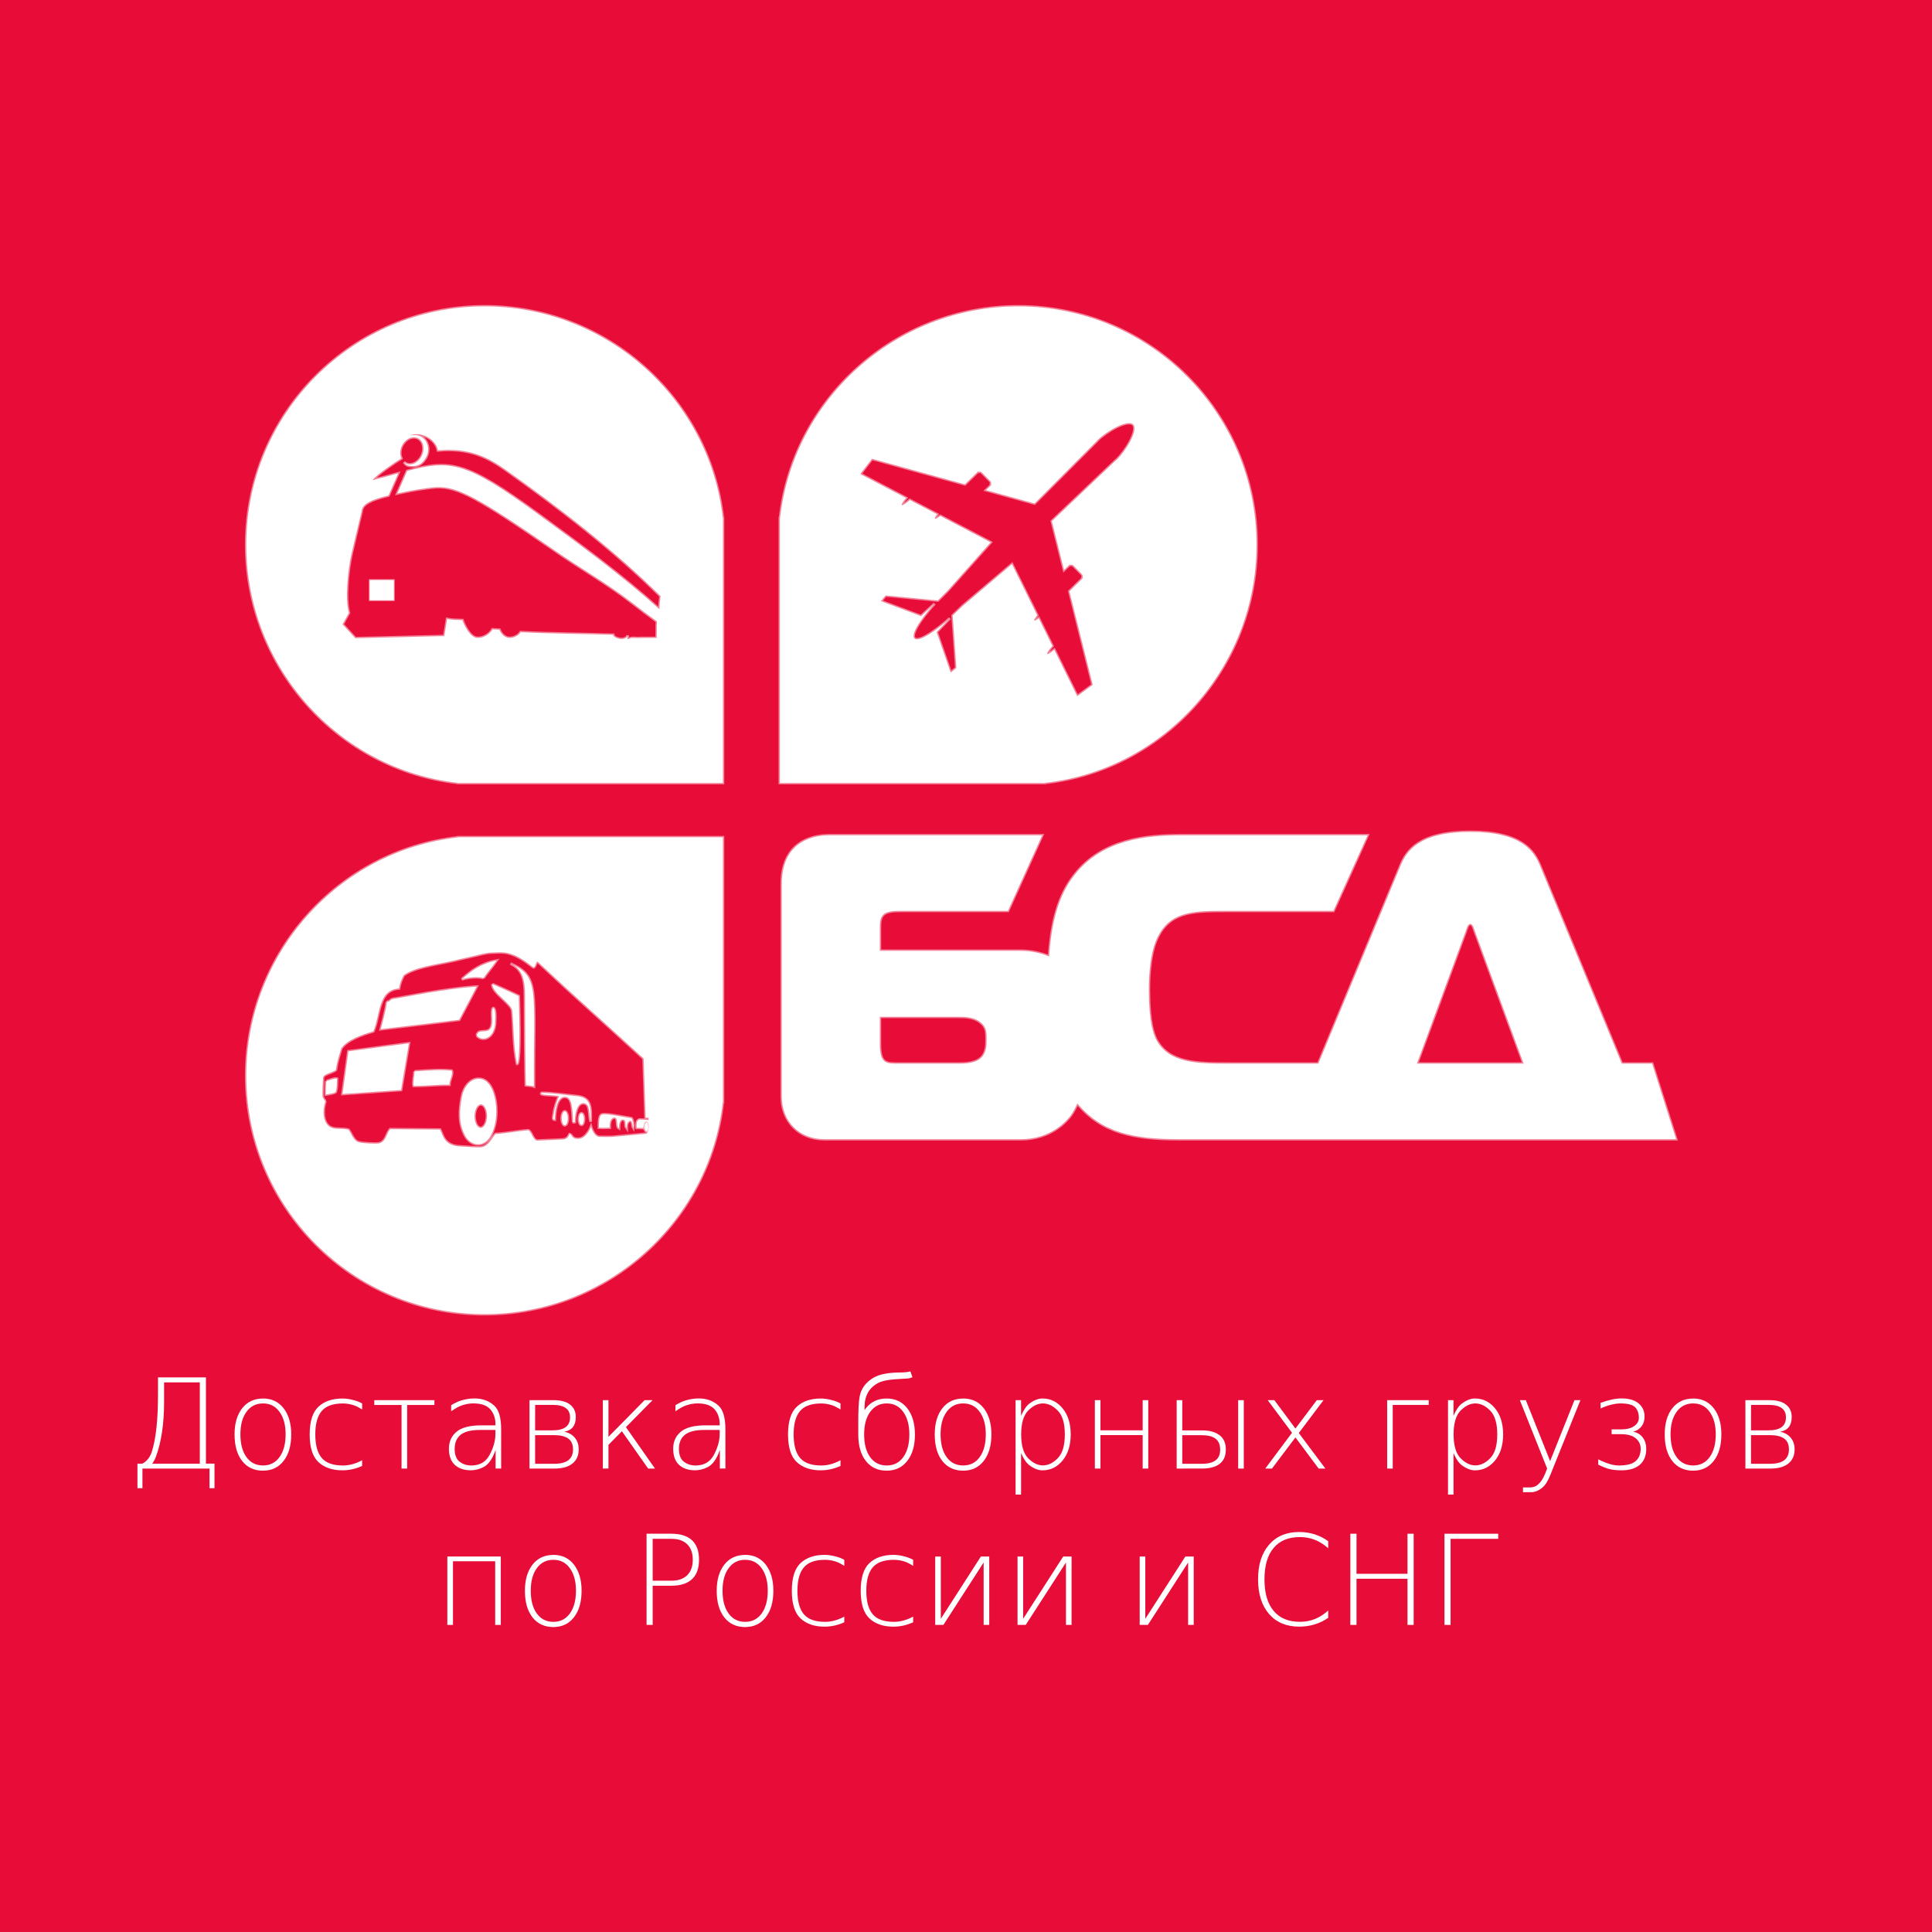
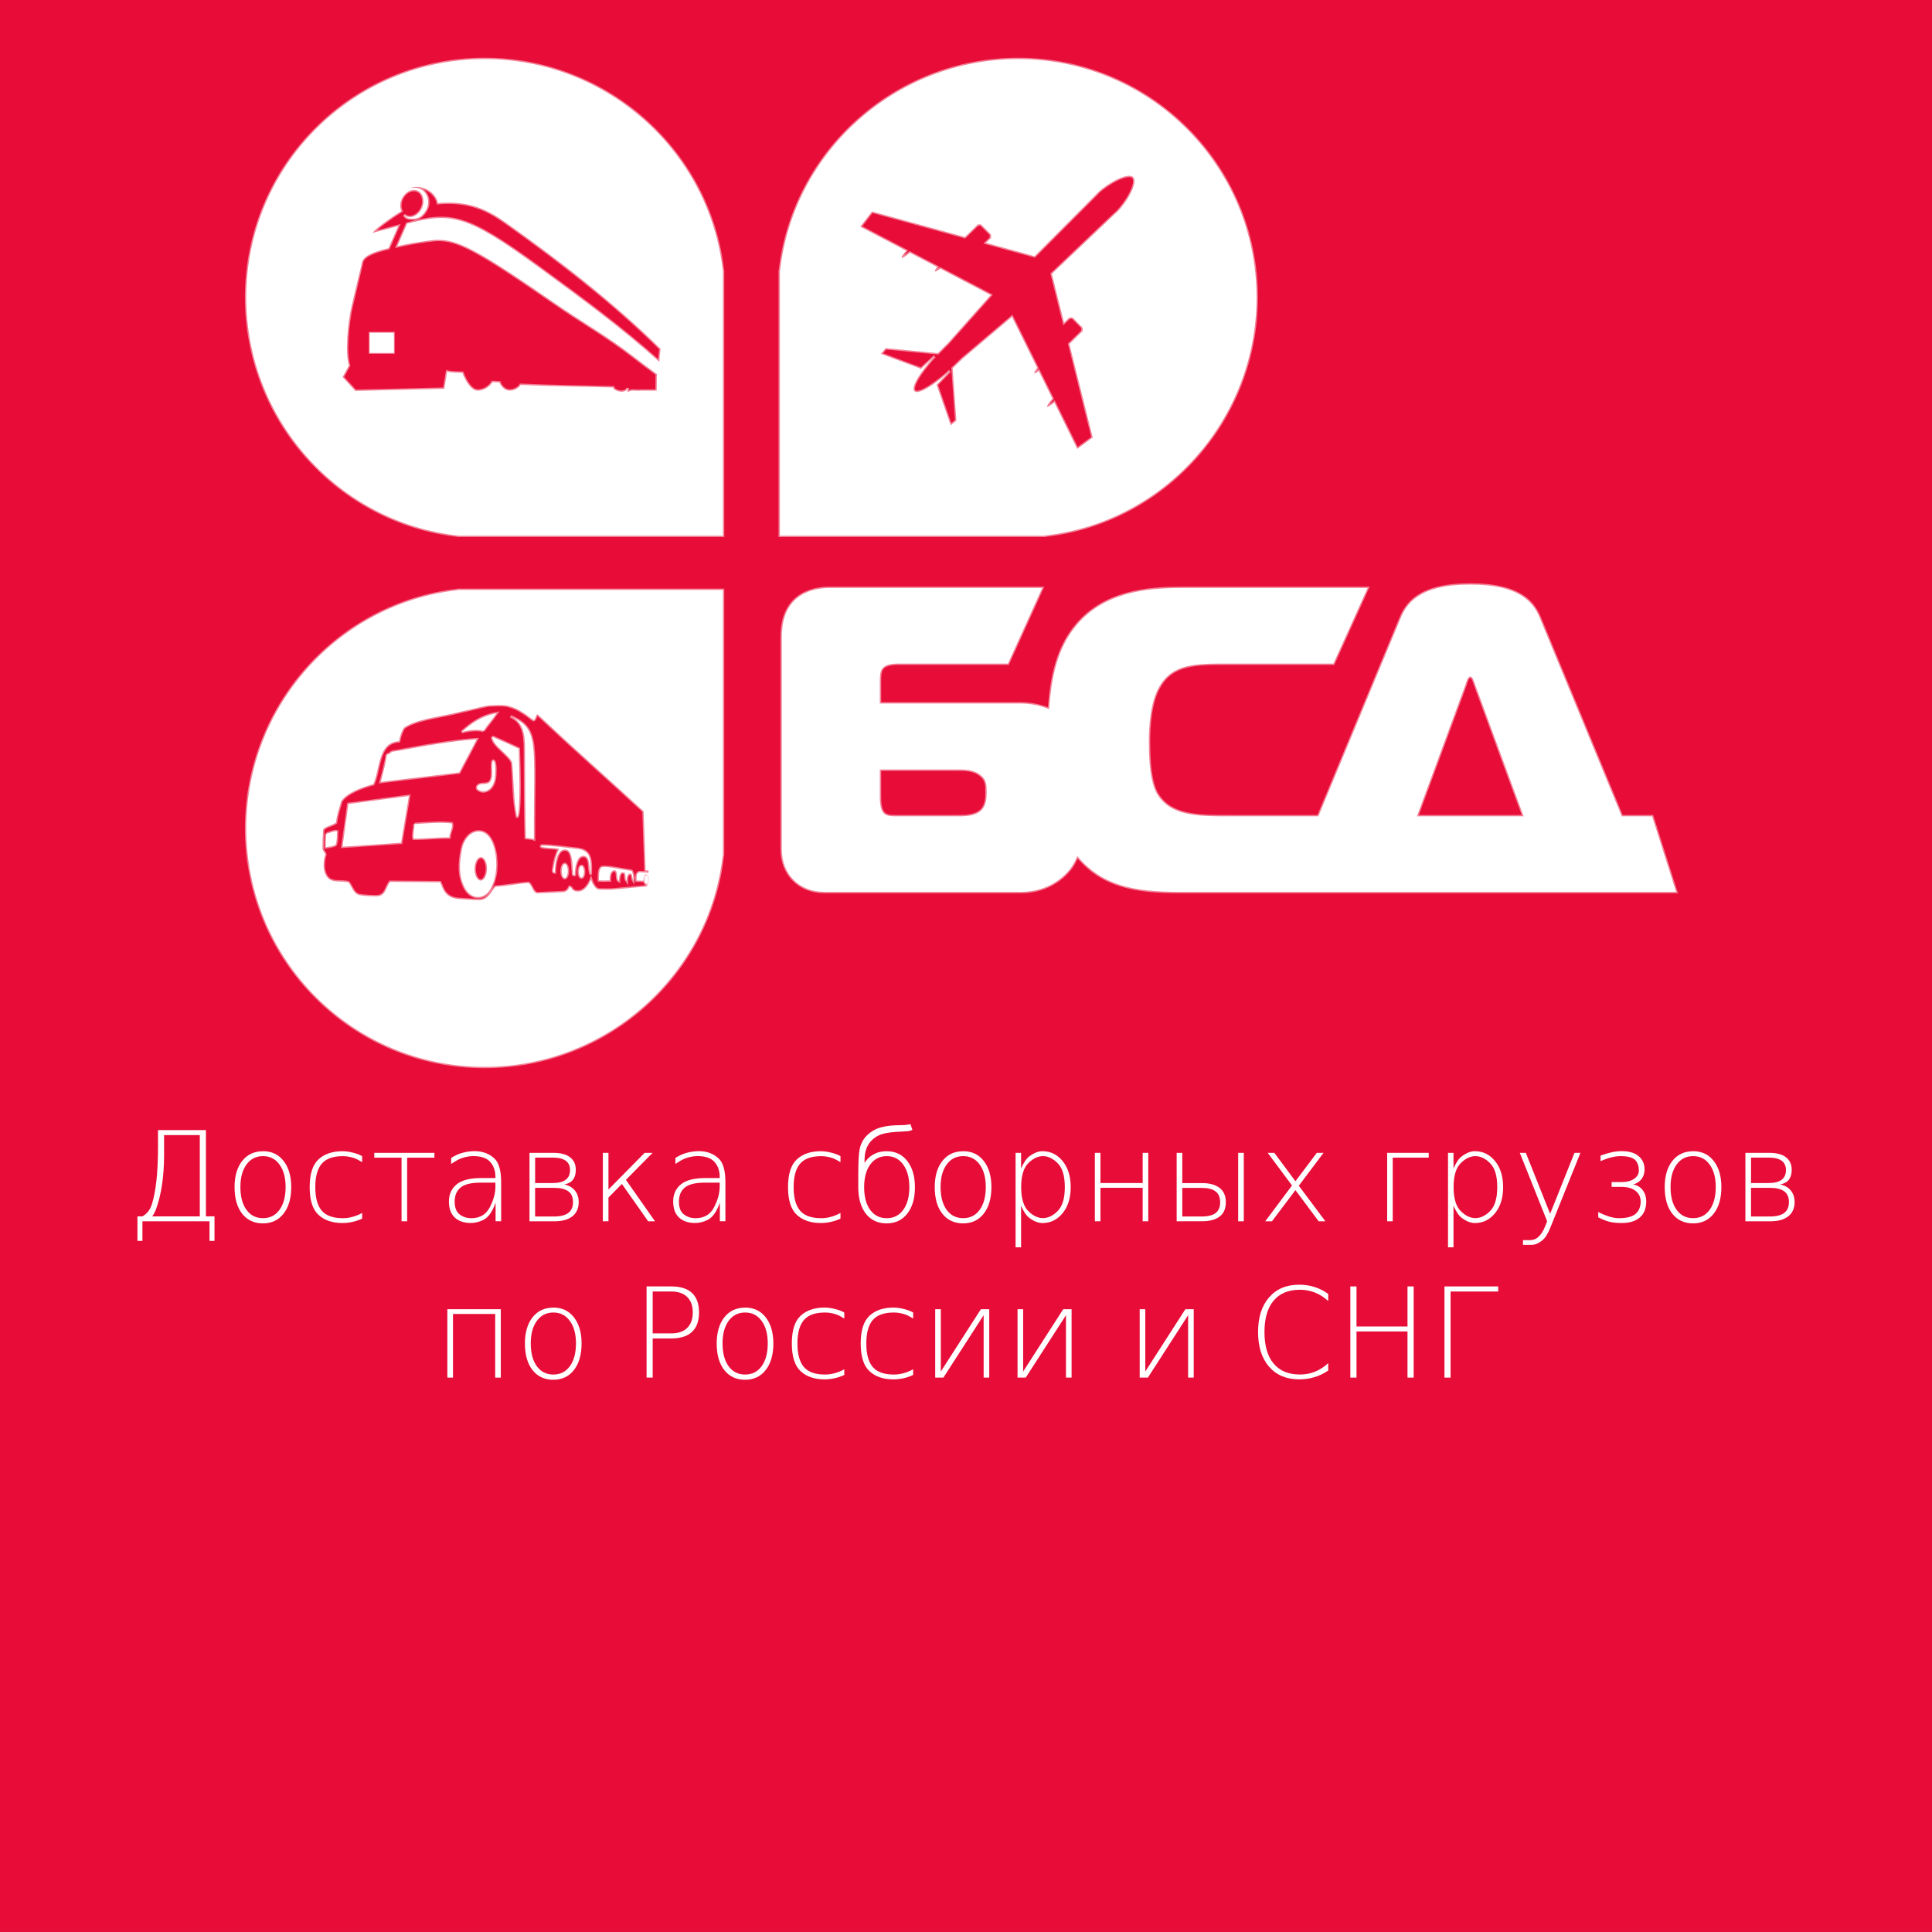
<svg xmlns="http://www.w3.org/2000/svg" width="250" height="250" viewBox="0 0 66.146 66.146" version="1.1" id="svg1599">
  <defs id="defs1593" />
  <g id="layer1" transform="translate(59.27207,-73.62329)">
    <rect style="opacity:1;fill:#e80d38;fill-opacity:1;stroke:none;stroke-width:1.586;stroke-miterlimit:4;stroke-dasharray:none;stroke-dashoffset:0;stroke-opacity:1" id="rect958" width="66.146" height="66.146" x="-59.272" y="73.623" />
-     <g id="g956" transform="translate(4.705614,-10.44249)" style="fill:#ffffff">
+     <g id="g956" transform="translate(4.705614,-18.90916)" style="fill:#ffffff">
      <g style="fill:#ffffff" transform="matrix(1.091602,0,0,1.091602,7.059774,-10.22558)" id="g886">
        <g id="g138" transform="matrix(0.6193344,0,0,-0.6193344,-20.63644,119.7391)" style="fill:#ffffff;stroke:#ffffff;stroke-width:0.138;stroke-miterlimit:4;stroke-dasharray:none;stroke-opacity:0.482">
          <path d="m 0,0 2.463,6.682 c 0.043,0.132 0.107,0.395 0.24,0.395 0.131,0 0.195,-0.263 0.242,-0.395 L 5.406,0 Z M -22.076,0.286 C -22.383,0 -22.932,0 -23.217,0 h -2.926 c -0.703,0 -1.056,-0.066 -1.056,1.011 v 1.362 h 3.982 c 0.285,0 0.768,0 1.098,-0.265 0.33,-0.24 0.33,-0.524 0.33,-0.877 0,-0.264 0,-0.683 -0.287,-0.945 M 11.912,0 H 10.375 L 6.242,10 C 5.934,10.77 5.295,11.737 2.703,11.737 0.109,11.737 -0.529,10.77 -0.838,10 L -4.99,0 h -0.209 -1.309 -2.959 c -1.648,0 -3.072,0 -3.734,1.21 -0.129,0.265 -0.375,0.833 -0.375,2.548 0,0.747 0.066,2 0.508,2.771 0.677,1.23 1.89,1.208 3.517,1.208 h 5.322 l 1.731,3.826 h -9.451 c -1.737,0 -3.977,-0.199 -5.383,-2.003 -0.834,-1.049 -1.174,-2.416 -1.291,-4.133 -0.414,0.171 -0.904,0.287 -1.473,0.287 h -7.103 v 1.1 c 0,0.573 0.025,0.923 0.947,0.923 h 5.541 l 1.734,3.826 h -10.791 c -0.55,0 -2.394,-0.133 -2.394,-2.463 V -1.67 c 0,-1.254 0.877,-2.155 2.152,-2.155 h 9.957 c 1.518,0 2.309,0.924 2.508,1.186 0.145,0.189 0.248,0.406 0.35,0.625 1.242,-1.486 2.832,-1.811 5.181,-1.811 h 5.506 1.309 18.326 z" style="fill:#ffffff;fill-opacity:1;fill-rule:nonzero;stroke:#ffffff;stroke-width:0.138;stroke-miterlimit:4;stroke-dasharray:none;stroke-opacity:0.482" id="path140" />
        </g>
        <g id="g142" transform="matrix(0.6193344,0,0,-0.6193344,-30.045,100.7913)" style="fill:#ffffff;stroke:#ffffff;stroke-width:0.138;stroke-miterlimit:4;stroke-dasharray:none;stroke-opacity:0.482">
          <path d="m 0,0 c -0.031,-0.032 -0.068,-0.059 -0.102,-0.089 l -3.193,-3.035 0.617,-2.471 0.291,0.282 0.028,-0.026 c 0.048,0.02 0.111,0.014 0.16,-0.035 l 0.428,-0.437 c 0.044,-0.048 0.048,-0.111 0.027,-0.161 l 0.027,-0.027 -0.689,-0.676 1.181,-4.735 -0.785,-0.575 -1.162,2.353 c -0.187,-0.156 -0.33,-0.244 -0.361,-0.214 -0.03,0.033 0.082,0.196 0.265,0.404 l -0.691,1.401 C -4.078,-8.13 -4.16,-8.173 -4.184,-8.15 c -0.025,0.024 0.036,0.126 0.147,0.264 l -1.279,2.587 -2.491,-2.113 -0.511,-0.49 0.187,-2.651 -0.287,-0.236 -0.715,2.053 0.672,0.698 -0.023,-0.018 c -0.272,-0.267 -1.506,-1.277 -1.772,-1.004 -0.265,0.272 0.752,1.494 1.027,1.762 l -0.691,-0.634 -2.035,0.761 0.242,0.287 2.643,-0.253 0.509,0.51 2.166,2.432 -2.55,1.339 c -0.145,-0.108 -0.25,-0.166 -0.272,-0.14 -0.019,0.021 0.022,0.106 0.112,0.221 l -1.383,0.725 c -0.211,-0.181 -0.377,-0.29 -0.41,-0.255 -0.03,0.03 0.062,0.171 0.222,0.355 l -2.322,1.217 0.594,0.771 4.703,-1.293 0.674,0.656 0.029,-0.025 c 0.049,0.023 0.111,0.016 0.156,-0.033 l 0.432,-0.437 c 0.045,-0.051 0.049,-0.112 0.027,-0.162 l 0.026,-0.03 -0.272,-0.264 2.457,-0.676 3.108,3.12 c 0,0 0.003,0.002 0.005,0.002 0.028,0.033 0.055,0.066 0.09,0.099 0.475,0.463 1.526,1.054 1.793,0.78 C 1.092,1.501 0.479,0.465 0,0 m -5,7.755 c -6.211,0 -11.393,-4.693 -12.061,-10.729 h -0.007 v -13.407 h 13.41 v 0.006 C 2.377,-15.709 7.07,-10.527 7.07,-4.313 7.07,2.353 1.668,7.755 -5,7.755" style="fill:#ffffff;fill-opacity:1;fill-rule:nonzero;stroke:#ffffff;stroke-width:0.138;stroke-miterlimit:4;stroke-dasharray:none;stroke-opacity:0.482" id="path144" />
        </g>
        <g id="g146" transform="matrix(0.6193344,0,0,-0.6193344,-50.12741,117.3237)" style="fill:#ffffff;stroke:#ffffff;stroke-width:0.138;stroke-miterlimit:4;stroke-dasharray:none;stroke-opacity:0.482">
          <path d="m 0,0 c 0,0 -0.771,-0.027 -2.535,-0.322 l -1.61,-0.289 c 0,0 -0.158,0.006 -0.25,-0.112 -0.044,-0.056 -0.144,0.008 -0.162,-0.143 -0.027,-0.292 -0.297,-1.288 -0.297,-1.288 l 3.969,0.477 0.668,1.26 z" style="fill:#ffffff;fill-opacity:1;fill-rule:nonzero;stroke:#ffffff;stroke-width:0.138;stroke-miterlimit:4;stroke-dasharray:none;stroke-opacity:0.482" id="path148" />
        </g>
        <g id="g150" transform="matrix(0.6193344,0,0,-0.6193344,-52.07732,119.9819)" style="fill:#ffffff;stroke:#ffffff;stroke-width:0.138;stroke-miterlimit:4;stroke-dasharray:none;stroke-opacity:0.482">
          <path d="M 0,0 C 0.01,-0.211 -0.092,-0.565 -0.037,-0.734 0.6,-0.74 1.131,-0.665 1.766,-0.673 1.768,-0.438 1.973,-0.134 1.881,0.037 1.27,0.101 0.582,0.035 0,0" style="fill:#ffffff;fill-opacity:1;fill-rule:nonzero;stroke:#ffffff;stroke-width:0.138;stroke-miterlimit:4;stroke-dasharray:none;stroke-opacity:0.482" id="path152" />
        </g>
        <g id="g154" transform="matrix(0.6193344,0,0,-0.6193344,-49.63628,117.2436)" style="fill:#ffffff;stroke:#ffffff;stroke-width:0.138;stroke-miterlimit:4;stroke-dasharray:none;stroke-opacity:0.482">
          <path d="M 0,0 C -0.012,-0.443 0.984,-0.988 1.014,-1.357 1.098,-2.353 1.068,-3.136 1.252,-4.043 1.316,-4.077 1.438,-3.598 1.338,-0.607 1.162,-0.516 0.193,-0.079 0,0" style="fill:#ffffff;fill-opacity:1;fill-rule:nonzero;stroke:#ffffff;stroke-width:0.138;stroke-miterlimit:4;stroke-dasharray:none;stroke-opacity:0.482" id="path156" />
        </g>
        <g id="g158" transform="matrix(0.6193344,0,0,-0.6193344,-44.79531,121.9373)" style="fill:#ffffff;stroke:#ffffff;stroke-width:0.138;stroke-miterlimit:4;stroke-dasharray:none;stroke-opacity:0.482">
          <path d="M 0,0 C -0.539,-0.048 -1.098,-0.103 -1.695,-0.157 -1.832,-0.17 -2.299,-0.166 -2.4,-0.16 c -0.278,0.018 -0.418,0.51 -0.418,0.51 0,0 -0.202,-0.553 -0.594,-0.606 -0.127,-0.019 -0.307,0.009 -0.379,0.145 -0.037,0.069 -0.098,0.066 -0.084,0.133 -0.074,-0.139 -0.123,-0.286 -0.35,-0.313 -0.402,-0.018 -1.33,-0.06 -1.33,-0.06 -0.232,0.069 -0.252,0.423 -0.433,0.525 -0.576,-0.041 -1.082,-0.155 -1.664,-0.19 -0.198,-0.205 -0.33,-0.597 -0.715,-0.668 -0.164,-0.032 -0.805,0.031 -1.065,0.04 -0.826,0.03 -0.886,0.571 -1.029,0.852 -0.967,0.011 -1.566,0.011 -2.529,0.021 -0.188,-0.213 -0.207,-0.655 -0.582,-0.722 -0.123,-0.024 -0.783,-0.003 -1.014,0.063 -0.271,0.081 -0.369,0.458 -0.512,0.631 -0.338,0.086 -0.634,0.004 -0.884,0.114 -0.411,0.183 -0.448,0.832 -0.295,1.306 -0.014,0.099 -0.096,0.128 -0.112,0.221 l -0.025,0.019 c -0.008,0.237 0.01,0.784 0.027,0.981 0.02,0.189 0.463,0.244 0.647,0.387 0.072,0.478 0.152,0.665 0.275,1.095 0.301,0.436 1.051,0.697 1.623,0.861 0.356,0.801 0.225,2.104 1.299,2.171 0.045,0.264 0.135,0.476 0.242,0.674 0.549,0.407 1.639,0.536 2.483,0.727 0.316,0.072 0.65,0.156 0.968,0.222 0.342,0.075 0.723,0.196 0.989,0.196 0.162,0 0.468,0.032 0.689,0 0.809,-0.113 1.463,-0.838 1.459,-0.74 0.111,0.029 0.102,0.366 0.221,0.255 1.859,-1.745 3.513,-3.202 5.34,-4.881 C -0.125,2.954 -0.078,1.535 -0.051,0.81 0.154,0.824 0.084,0.796 0.098,0.693 0.01,0.683 -0.406,0.753 -0.41,0.696 -0.518,0.649 -0.514,0.467 -0.504,0.298 -0.352,0.29 -0.361,0.302 -0.18,0.29 -0.133,0.409 -0.156,0.595 -0.021,0.625 0.188,0.55 0.111,0.118 0,0 M -9.547,15.013 V 15.006 C -15.58,14.34 -20.275,9.155 -20.275,2.944 c 0,-6.673 5.4,-12.08 12.068,-12.08 6.211,0 11.396,4.698 12.064,10.737 h 0.006 v 13.412 z" style="fill:#ffffff;fill-opacity:1;fill-rule:nonzero;stroke:#ffffff;stroke-width:0.138;stroke-miterlimit:4;stroke-dasharray:none;stroke-opacity:0.482" id="path160" />
        </g>
        <g id="g162" transform="matrix(0.6193344,0,0,-0.6193344,-49.91448,117.0576)" style="fill:#ffffff;stroke:#ffffff;stroke-width:0.138;stroke-miterlimit:4;stroke-dasharray:none;stroke-opacity:0.482">
          <path d="M 0,0 C 0.279,0.406 0.383,0.482 0.664,0.889 -0.119,0.744 -0.6,0.381 -1.094,-0.06 -0.736,0.049 -0.25,0.089 0,0" style="fill:#ffffff;fill-opacity:1;fill-rule:nonzero;stroke:#ffffff;stroke-width:0.138;stroke-miterlimit:4;stroke-dasharray:none;stroke-opacity:0.482" id="path164" />
        </g>
        <g id="g166" transform="matrix(0.6193344,0,0,-0.6193344,-50.12258,118.8551)" style="fill:#ffffff;stroke:#ffffff;stroke-width:0.138;stroke-miterlimit:4;stroke-dasharray:none;stroke-opacity:0.482">
          <path d="M 0,0 C 0.275,-0.33 0.828,-0.153 0.918,0.523 0.93,0.631 0.986,1.328 0.84,1.392 0.721,1.365 0.809,0.833 0.773,0.591 0.691,-0.066 0.094,0.436 0,0" style="fill:#ffffff;fill-opacity:1;fill-rule:nonzero;stroke:#ffffff;stroke-width:0.138;stroke-miterlimit:4;stroke-dasharray:none;stroke-opacity:0.482" id="path168" />
        </g>
        <g id="g170" transform="matrix(0.6193344,0,0,-0.6193344,-54.33331,120.6907)" style="fill:#ffffff;stroke:#ffffff;stroke-width:0.138;stroke-miterlimit:4;stroke-dasharray:none;stroke-opacity:0.482">
          <path d="M 0,0 2.963,0.202 3.361,2.568 0.299,2.161 Z" style="fill:#ffffff;fill-opacity:1;fill-rule:nonzero;stroke:#ffffff;stroke-width:0.138;stroke-miterlimit:4;stroke-dasharray:none;stroke-opacity:0.482" id="path172" />
        </g>
        <g id="g174" transform="matrix(0.6193344,0,0,-0.6193344,-50.00038,121.754)" style="fill:#ffffff;stroke:#ffffff;stroke-width:0.138;stroke-miterlimit:4;stroke-dasharray:none;stroke-opacity:0.482">
          <path d="m 0,0 c -0.176,0.002 -0.314,0.271 -0.313,0.601 0.006,0.328 0.153,0.592 0.327,0.59 0.172,0 0.312,-0.271 0.308,-0.597 C 0.316,0.264 0.174,-0.002 0,0 M 0.006,2.477 C -0.52,2.558 -0.863,2.028 -0.941,1.619 -1.09,0.857 -1.117,0.259 -0.809,-0.353 -0.516,-0.938 0.129,-0.995 0.465,-0.471 0.684,-0.122 0.785,0.337 0.791,0.802 0.799,1.451 0.586,2.385 0.006,2.477" style="fill:#ffffff;fill-opacity:1;fill-rule:nonzero;stroke:#ffffff;stroke-width:0.138;stroke-miterlimit:4;stroke-dasharray:none;stroke-opacity:0.482" id="path176" />
        </g>
        <g id="g178" transform="matrix(0.6193344,0,0,-0.6193344,-46.97995,120.7588)" style="fill:#ffffff;stroke:#ffffff;stroke-width:0.138;stroke-miterlimit:4;stroke-dasharray:none;stroke-opacity:0.482">
          <path d="m 0,0 c -0.494,0.047 -1.248,0.165 -1.781,0.165 -0.217,-0.133 0.65,-0.089 0.877,-0.169 -0.114,-0.223 -0.237,-0.585 -0.272,-0.908 -0.006,-0.064 -0.095,-0.282 0.049,-0.286 0.008,0.39 0.09,1.191 0.535,1.165 0.358,-0.021 0.352,-0.634 0.389,-1.116 0,-0.153 0,-0.194 0.09,-0.166 0.002,0.374 0.101,0.989 0.457,0.96 C 0.701,-0.388 0.586,-0.958 0.693,-1.297 0.707,-0.589 0.73,-0.069 0,0" style="fill:#ffffff;fill-opacity:1;fill-rule:nonzero;stroke:#ffffff;stroke-width:0.138;stroke-miterlimit:4;stroke-dasharray:none;stroke-opacity:0.482" id="path180" />
        </g>
        <g id="g182" transform="matrix(0.6193344,0,0,-0.6193344,-49.06655,116.5998)" style="fill:#ffffff;stroke:#ffffff;stroke-width:0.138;stroke-miterlimit:4;stroke-dasharray:none;stroke-opacity:0.482">
          <path d="M 0,0 C 0.6,-0.271 0.738,-0.799 0.738,-1.646 0.738,-3.052 0.76,-5.519 0.781,-6.16 1.143,-6.201 1.184,-6.212 1.188,-6.214 1.164,-1.295 1.496,-0.669 0,0" style="fill:#ffffff;fill-opacity:1;fill-rule:nonzero;stroke:#ffffff;stroke-width:0.138;stroke-miterlimit:4;stroke-dasharray:none;stroke-opacity:0.482" id="path184" />
        </g>
        <g id="g186" transform="matrix(0.6193344,0,0,-0.6193344,-44.82312,121.5986)" style="fill:#ffffff;stroke:#ffffff;stroke-width:0.138;stroke-miterlimit:4;stroke-dasharray:none;stroke-opacity:0.482">
          <path d="M 0,0 C -0.07,-0.071 -0.088,-0.379 0.018,-0.417 0.166,-0.386 0.143,-0.102 0.076,0 0.051,0 0.016,0.017 0,0" style="fill:#ffffff;fill-opacity:1;fill-rule:nonzero;stroke:#ffffff;stroke-width:0.138;stroke-miterlimit:4;stroke-dasharray:none;stroke-opacity:0.482" id="path188" />
        </g>
        <g id="g190" transform="matrix(0.6193344,0,0,-0.6193344,-54.83528,120.2837)" style="fill:#ffffff;stroke:#ffffff;stroke-width:0.138;stroke-miterlimit:4;stroke-dasharray:none;stroke-opacity:0.482">
          <path d="m 0,0 c -0.008,-0.031 -0.018,-0.061 -0.02,-0.095 -0.009,-0.195 -0.017,-0.392 -0.013,-0.589 0.193,0.03 0.433,0.066 0.498,0.131 0.066,0.199 0.056,0.449 0.066,0.67 C 0.395,0.159 0.152,0.028 0,0" style="fill:#ffffff;fill-opacity:1;fill-rule:nonzero;stroke:#ffffff;stroke-width:0.138;stroke-miterlimit:4;stroke-dasharray:none;stroke-opacity:0.482" id="path192" />
        </g>
        <g id="g194" transform="matrix(0.6193344,0,0,-0.6193344,-46.23235,121.356)" style="fill:#ffffff;stroke:#ffffff;stroke-width:0.138;stroke-miterlimit:4;stroke-dasharray:none;stroke-opacity:0.482">
          <path d="m 0,0 c -0.096,-0.118 -0.096,-0.408 -0.096,-0.629 0.323,-0.017 0.205,-0.002 0.545,-0.002 -0.008,0.262 0.033,0.477 0.24,0.518 0.223,-0.038 0.063,-0.454 0.229,-0.549 0.002,0.234 0.055,0.463 0.211,0.438 0.195,-0.027 0.059,-0.282 0.18,-0.443 -0.004,0.198 0.033,0.351 0.187,0.389 0.131,-0.041 0.082,-0.26 0.15,-0.368 0.02,0.183 -0.019,0.402 -0.093,0.492 C 0.969,-0.069 0.123,0.14 0,0" style="fill:#ffffff;fill-opacity:1;fill-rule:nonzero;stroke:#ffffff;stroke-width:0.138;stroke-miterlimit:4;stroke-dasharray:none;stroke-opacity:0.482" id="path196" />
        </g>
        <g id="g198" transform="matrix(0.6193344,0,0,-0.6193344,-46.83961,121.2968)" style="fill:#ffffff;stroke:#ffffff;stroke-width:0.138;stroke-miterlimit:4;stroke-dasharray:none;stroke-opacity:0.482">
          <path d="m 0,0 c -0.07,0 -0.129,-0.13 -0.129,-0.293 0,-0.161 0.059,-0.292 0.129,-0.292 0.072,0 0.129,0.131 0.129,0.292 C 0.129,-0.13 0.072,0 0,0" style="fill:#ffffff;fill-opacity:1;fill-rule:nonzero;stroke:#ffffff;stroke-width:0.138;stroke-miterlimit:4;stroke-dasharray:none;stroke-opacity:0.482" id="path200" />
        </g>
        <g id="g202" transform="matrix(0.6193344,0,0,-0.6193344,-47.36338,121.2351)" style="fill:#ffffff;stroke:#ffffff;stroke-width:0.138;stroke-miterlimit:4;stroke-dasharray:none;stroke-opacity:0.482">
          <path d="m 0,0 c -0.084,0 -0.154,-0.16 -0.154,-0.355 0,-0.195 0.07,-0.353 0.154,-0.353 0.084,0 0.154,0.158 0.154,0.353 C 0.154,-0.16 0.084,0 0,0" style="fill:#ffffff;fill-opacity:1;fill-rule:nonzero;stroke:#ffffff;stroke-width:0.138;stroke-miterlimit:4;stroke-dasharray:none;stroke-opacity:0.482" id="path204" />
        </g>
        <g id="g206" transform="matrix(0.6193344,0,0,-0.6193344,-44.39615,105.4841)" style="fill:#ffffff;stroke:#ffffff;stroke-width:0.138;stroke-miterlimit:4;stroke-dasharray:none;stroke-opacity:0.482">
          <path d="m 0,0 c -1.91,1.715 -3.863,3.146 -6.092,4.777 -3.701,2.705 -4.463,2.8 -6.679,2.222 L -13.27,5.858 c 0.122,0.027 0.245,0.052 0.375,0.08 0.928,0.193 1.586,0.241 1.586,0.241 1.09,0.048 2.137,-0.529 6.018,-3.211 1.408,-0.974 2.662,-1.675 3.93,-2.658 0.416,-0.325 0.867,-0.661 1.238,-0.93 -0.014,-0.16 -0.002,-0.683 -0.014,-0.841 -0.377,0.004 -0.654,-0.003 -0.834,0 -0.05,-0.012 -0.199,-0.003 -0.373,0.004 -0.177,0.006 -0.281,-0.133 -0.271,-0.016 l 0.01,0.156 c -0.004,-0.117 -0.155,-0.204 -0.333,-0.197 -0.167,0.009 -0.4,0.103 -0.402,0.215 -1.558,0.049 -3.082,0.051 -4.683,0.132 -0.065,-0.126 -0.311,-0.303 -0.579,-0.29 -0.275,0.011 -0.453,0.278 -0.496,0.412 -0.117,0.006 -0.234,0.01 -0.353,0.017 -0.08,-0.158 -0.387,-0.447 -0.772,-0.429 -0.388,0.018 -0.699,0.731 -0.75,0.9 -0.263,0.015 -0.507,-0.001 -0.775,0.061 l -0.143,-0.869 -4.507,-0.108 -0.645,0.702 0.32,0.585 c -0.205,0.696 -0.048,2.18 0.125,2.956 0.108,0.472 0.52,2.187 0.52,2.188 0.025,0.393 0.558,0.606 1.363,0.799 l 0.49,1.121 c -0.388,-0.106 -0.816,-0.224 -1.31,-0.349 0.25,0.304 1.119,0.894 1.467,1.107 -0.051,0.12 -0.075,0.264 -0.043,0.422 0.074,0.378 0.392,0.668 0.716,0.646 0.317,-0.023 0.51,-0.349 0.436,-0.727 -0.076,-0.38 -0.398,-0.67 -0.715,-0.647 -0.101,0.007 -0.183,0.053 -0.256,0.111 0.061,-0.093 0.143,-0.167 0.256,-0.18 0.309,-0.036 0.58,-0.028 0.836,0.385 0.256,0.412 0.111,0.941 -0.277,1.112 -0.158,0.07 -0.342,0.076 -0.516,0.033 0.338,0.157 0.828,0.05 1.151,-0.268 0.15,-0.145 0.238,-0.317 0.269,-0.482 1.606,0.143 2.551,-0.36 3.449,-0.997 2.76,-1.956 5.51,-4.095 7.825,-6.386 C 0.031,0.456 0.01,0.237 0,0 m 3.215,4.603 c -0.67,6.036 -5.854,10.73 -12.065,10.73 -6.666,0 -12.07,-5.403 -12.07,-12.069 0,-6.214 4.695,-11.396 10.731,-12.062 V -8.804 H 3.219 V 4.603 Z" style="fill:#ffffff;fill-opacity:1;fill-rule:nonzero;stroke:#ffffff;stroke-width:0.138;stroke-miterlimit:4;stroke-dasharray:none;stroke-opacity:0.482" id="path208" />
        </g>
        <path d="m -53.482,105.205 h 0.76 v -0.634 h -0.76 z" style="fill:#ffffff;fill-opacity:1;fill-rule:nonzero;stroke:#ffffff;stroke-width:0.053;stroke-miterlimit:4;stroke-dasharray:none;stroke-opacity:0.482" id="path210" />
      </g>
      <g id="text852" style="font-style:normal;font-variant:normal;font-weight:normal;font-stretch:normal;font-size:4.282px;line-height:1.25;font-family:Lato;-inkscape-font-specification:Lato;font-variant-ligatures:normal;font-variant-caps:normal;font-variant-numeric:normal;text-align:start;letter-spacing:0px;word-spacing:0px;writing-mode:lr-tb;text-anchor:start;fill:#ffffff;fill-opacity:1;stroke:none;stroke-width:0.146" aria-label="Доставка сборных грузов по России и СНГ">
        <path id="path48" style="font-style:normal;font-variant:normal;font-weight:300;font-stretch:normal;font-family:Lato;-inkscape-font-specification:'Lato Light';text-align:center;text-anchor:middle;fill:#ffffff;stroke-width:0.146" d="m -58.766,134.178 h 1.629 v -2.783 h -1.223 v 0.673 q 0,1.106 -0.276,1.863 -0.048,0.132 -0.13,0.247 z m -0.506,0.839 v -0.839 h 0.169 q 0.236,-0.13 0.326,-0.418 0.209,-0.665 0.209,-1.947 v -0.59 h 1.641 v 2.953 h 0.293 v 0.841 h -0.171 v -0.671 h -2.296 v 0.671 z" />
        <path id="path50" style="font-style:normal;font-variant:normal;font-weight:300;font-stretch:normal;font-family:Lato;-inkscape-font-specification:'Lato Light';text-align:center;text-anchor:middle;fill:#ffffff;stroke-width:0.146" d="m -54.408,132.404 q -0.207,-0.289 -0.565,-0.289 -0.358,0 -0.565,0.286 -0.209,0.284 -0.209,0.77 0,0.498 0.207,0.782 0.207,0.286 0.567,0.286 0.358,0 0.565,-0.286 0.209,-0.289 0.209,-0.782 0,-0.479 -0.209,-0.767 z m -0.567,-0.458 q 0.447,0 0.707,0.335 0.261,0.337 0.261,0.893 0,0.575 -0.261,0.908 -0.259,0.335 -0.707,0.335 -0.452,0 -0.713,-0.332 -0.259,-0.332 -0.259,-0.91 0,-0.562 0.261,-0.895 0.261,-0.332 0.711,-0.332 z" />
        <path id="path52" style="font-style:normal;font-variant:normal;font-weight:300;font-stretch:normal;font-family:Lato;-inkscape-font-specification:'Lato Light';text-align:center;text-anchor:middle;fill:#ffffff;stroke-width:0.146" d="m -51.579,132.116 v 0.205 q -0.174,-0.107 -0.286,-0.144 -0.194,-0.061 -0.372,-0.061 -0.506,0 -0.726,0.259 -0.22,0.259 -0.22,0.801 0,0.546 0.22,0.805 0.22,0.259 0.726,0.259 0.167,0 0.33,-0.046 0.165,-0.044 0.328,-0.134 v 0.194 q -0.161,0.075 -0.332,0.113 -0.174,0.038 -0.343,0.038 -0.514,0 -0.818,-0.278 -0.303,-0.28 -0.303,-0.951 0,-0.671 0.303,-0.951 0.303,-0.278 0.818,-0.278 0.167,0 0.355,0.048 0.188,0.046 0.32,0.121 z" />
        <path id="path54" style="font-style:normal;font-variant:normal;font-weight:300;font-stretch:normal;font-family:Lato;-inkscape-font-specification:'Lato Light';text-align:center;text-anchor:middle;fill:#ffffff;stroke-width:0.146" d="m -51.163,132.168 v -0.165 h 2.058 v 0.165 h -0.933 v 2.177 h -0.192 v -2.177 z" />
        <path id="path56" style="font-style:normal;font-variant:normal;font-weight:300;font-stretch:normal;font-family:Lato;-inkscape-font-specification:'Lato Light';text-align:center;text-anchor:middle;fill:#ffffff;stroke-width:0.146" d="m -47.537,133.023 q -0.464,0 -0.669,0.165 -0.205,0.165 -0.205,0.483 0,0.309 0.169,0.439 0.169,0.13 0.401,0.13 0.439,0 0.631,-0.372 0.194,-0.372 0.194,-0.701 v -0.144 z m 0.717,-0.015 v 1.336 h -0.19 v -0.636 q -0.161,0.466 -0.427,0.594 -0.211,0.102 -0.42,0.102 -0.349,0 -0.55,-0.186 -0.201,-0.188 -0.201,-0.552 0,-0.364 0.261,-0.581 0.261,-0.22 0.855,-0.22 h 0.477 v -0.038 q 0,-0.312 -0.178,-0.512 -0.176,-0.201 -0.581,-0.201 -0.201,0 -0.41,0.075 -0.134,0.048 -0.347,0.194 v -0.207 q 0.186,-0.115 0.347,-0.163 0.234,-0.069 0.45,-0.069 0.414,0 0.682,0.251 0.232,0.215 0.232,0.811 z" />
        <path id="path58" style="font-style:normal;font-variant:normal;font-weight:300;font-stretch:normal;font-family:Lato;-inkscape-font-specification:'Lato Light';text-align:center;text-anchor:middle;fill:#ffffff;stroke-width:0.146" d="m -45.657,134.182 h 0.646 q 0.328,0 0.489,-0.121 0.163,-0.123 0.163,-0.37 0,-0.261 -0.167,-0.376 -0.167,-0.115 -0.485,-0.115 h -0.646 z m 0,-1.146 h 0.604 q 0.293,0 0.441,-0.109 0.151,-0.111 0.151,-0.335 0,-0.215 -0.148,-0.32 -0.148,-0.107 -0.443,-0.107 h -0.604 z m -0.192,1.309 v -2.342 h 0.826 q 0.366,0 0.562,0.151 0.197,0.151 0.197,0.429 0,0.215 -0.1,0.343 -0.1,0.125 -0.297,0.157 0.236,0.05 0.366,0.209 0.13,0.159 0.13,0.397 0,0.314 -0.215,0.485 -0.213,0.171 -0.611,0.171 z" />
        <path id="path60" style="font-style:normal;font-variant:normal;font-weight:300;font-stretch:normal;font-family:Lato;-inkscape-font-specification:'Lato Light';text-align:center;text-anchor:middle;fill:#ffffff;stroke-width:0.146" d="m -43.338,134.345 v -2.342 h 0.192 v 1.255 l 1.238,-1.255 h 0.272 l -0.912,0.924 0.995,1.418 h -0.234 l -0.899,-1.278 -0.46,0.466 v 0.811 z" />
        <path id="path62" style="font-style:normal;font-variant:normal;font-weight:300;font-stretch:normal;font-family:Lato;-inkscape-font-specification:'Lato Light';text-align:center;text-anchor:middle;fill:#ffffff;stroke-width:0.146" d="m -39.859,133.023 q -0.464,0 -0.669,0.165 -0.205,0.165 -0.205,0.483 0,0.309 0.169,0.439 0.169,0.13 0.401,0.13 0.439,0 0.631,-0.372 0.194,-0.372 0.194,-0.701 v -0.144 z m 0.717,-0.015 v 1.336 h -0.19 v -0.636 q -0.161,0.466 -0.427,0.594 -0.211,0.102 -0.42,0.102 -0.349,0 -0.55,-0.186 -0.201,-0.188 -0.201,-0.552 0,-0.364 0.261,-0.581 0.261,-0.22 0.855,-0.22 h 0.477 v -0.038 q 0,-0.312 -0.178,-0.512 -0.176,-0.201 -0.581,-0.201 -0.201,0 -0.41,0.075 -0.134,0.048 -0.347,0.194 v -0.207 q 0.186,-0.115 0.347,-0.163 0.234,-0.069 0.45,-0.069 0.414,0 0.682,0.251 0.232,0.215 0.232,0.811 z" />
        <path id="path64" style="font-style:normal;font-variant:normal;font-weight:300;font-stretch:normal;font-family:Lato;-inkscape-font-specification:'Lato Light';text-align:center;text-anchor:middle;fill:#ffffff;stroke-width:0.146" d="m -35.202,132.116 v 0.205 q -0.174,-0.107 -0.286,-0.144 -0.194,-0.061 -0.372,-0.061 -0.506,0 -0.726,0.259 -0.22,0.259 -0.22,0.801 0,0.546 0.22,0.805 0.22,0.259 0.726,0.259 0.167,0 0.33,-0.046 0.165,-0.044 0.328,-0.134 v 0.194 q -0.161,0.075 -0.332,0.113 -0.174,0.038 -0.343,0.038 -0.514,0 -0.818,-0.278 -0.303,-0.28 -0.303,-0.951 0,-0.671 0.303,-0.951 0.303,-0.278 0.818,-0.278 0.167,0 0.355,0.048 0.188,0.046 0.32,0.121 z" />
        <path id="path66" style="font-style:normal;font-variant:normal;font-weight:300;font-stretch:normal;font-family:Lato;-inkscape-font-specification:'Lato Light';text-align:center;text-anchor:middle;fill:#ffffff;stroke-width:0.146" d="m -34.593,133.176 v -0.431 q 0,-0.625 0.048,-0.872 0.082,-0.416 0.487,-0.646 0.295,-0.167 0.882,-0.171 0.255,-0.002 0.368,-0.038 l 0.069,0.199 q -0.102,0.044 -0.161,0.044 -0.056,0 -0.433,0.027 -0.376,0.027 -0.56,0.117 -0.473,0.236 -0.485,0.813 v 0.128 l 0.046,-0.067 q 0.261,-0.332 0.709,-0.332 0.45,0 0.709,0.337 0.261,0.335 0.261,0.899 0,0.565 -0.261,0.899 -0.261,0.335 -0.709,0.335 -0.45,0 -0.711,-0.332 -0.259,-0.332 -0.259,-0.908 z m 0.201,0.002 q 0,0.491 0.207,0.778 0.207,0.284 0.567,0.284 0.358,0 0.565,-0.286 0.209,-0.289 0.209,-0.774 0,-0.485 -0.209,-0.774 -0.207,-0.291 -0.565,-0.291 -0.355,0 -0.565,0.286 -0.209,0.286 -0.209,0.776 z" />
        <path id="path68" style="font-style:normal;font-variant:normal;font-weight:300;font-stretch:normal;font-family:Lato;-inkscape-font-specification:'Lato Light';text-align:center;text-anchor:middle;fill:#ffffff;stroke-width:0.146" d="m -30.436,132.404 q -0.207,-0.289 -0.565,-0.289 -0.358,0 -0.565,0.286 -0.209,0.284 -0.209,0.77 0,0.498 0.207,0.782 0.207,0.286 0.567,0.286 0.358,0 0.565,-0.286 0.209,-0.289 0.209,-0.782 0,-0.479 -0.209,-0.767 z m -0.567,-0.458 q 0.447,0 0.707,0.335 0.261,0.337 0.261,0.893 0,0.575 -0.261,0.908 -0.259,0.335 -0.707,0.335 -0.452,0 -0.713,-0.332 -0.259,-0.332 -0.259,-0.91 0,-0.562 0.261,-0.895 0.261,-0.332 0.711,-0.332 z" />
        <path id="path70" style="font-style:normal;font-variant:normal;font-weight:300;font-stretch:normal;font-family:Lato;-inkscape-font-specification:'Lato Light';text-align:center;text-anchor:middle;fill:#ffffff;stroke-width:0.146" d="m -29.019,133.814 v 1.422 h -0.188 v -3.233 h 0.188 v 0.535 q 0.132,-0.305 0.286,-0.418 0.236,-0.174 0.445,-0.174 0.416,0 0.692,0.339 0.276,0.339 0.276,0.891 0,0.552 -0.276,0.891 -0.276,0.339 -0.692,0.339 -0.209,0 -0.445,-0.174 -0.155,-0.113 -0.286,-0.418 z m 1.255,0.178 q 0.243,-0.245 0.243,-0.816 0,-0.571 -0.243,-0.816 -0.24,-0.245 -0.508,-0.245 -0.261,0 -0.504,0.245 -0.24,0.245 -0.24,0.816 0,0.571 0.24,0.816 0.243,0.245 0.504,0.245 0.268,0 0.508,-0.245 z" />
        <path id="path72" style="font-style:normal;font-variant:normal;font-weight:300;font-stretch:normal;font-family:Lato;-inkscape-font-specification:'Lato Light';text-align:center;text-anchor:middle;fill:#ffffff;stroke-width:0.146" d="m -26.493,134.345 v -2.342 h 0.192 v 1.033 h 1.445 v -1.033 h 0.192 v 2.342 h -0.192 v -1.146 h -1.445 v 1.146 z" />
        <path id="path74" style="font-style:normal;font-variant:normal;font-weight:300;font-stretch:normal;font-family:Lato;-inkscape-font-specification:'Lato Light';text-align:center;text-anchor:middle;fill:#ffffff;stroke-width:0.146" d="m -23.5,134.182 h 0.663 q 0.324,0 0.479,-0.119 0.155,-0.119 0.155,-0.366 0,-0.257 -0.159,-0.376 -0.157,-0.119 -0.475,-0.119 h -0.663 z m -0.192,0.163 v -2.342 h 0.192 v 1.035 h 0.68 q 0.378,0 0.594,0.163 0.217,0.163 0.217,0.491 0,0.33 -0.211,0.491 -0.209,0.161 -0.6,0.161 z m 2.106,-2.342 h 0.192 v 2.342 h -0.192 z" />
        <path id="path76" style="font-style:normal;font-variant:normal;font-weight:300;font-stretch:normal;font-family:Lato;-inkscape-font-specification:'Lato Light';text-align:center;text-anchor:middle;fill:#ffffff;stroke-width:0.146" d="m -18.664,132.003 -0.847,1.125 0.91,1.217 h -0.23 l -0.795,-1.066 -0.803,1.066 h -0.23 l 0.916,-1.225 -0.832,-1.117 h 0.228 l 0.721,0.972 0.732,-0.972 z" />
        <path id="path78" style="font-style:normal;font-variant:normal;font-weight:300;font-stretch:normal;font-family:Lato;-inkscape-font-specification:'Lato Light';text-align:center;text-anchor:middle;fill:#ffffff;stroke-width:0.146" d="m -16.485,134.345 v -2.342 h 1.422 v 0.163 h -1.232 v 2.179 z" />
        <path id="path80" style="font-style:normal;font-variant:normal;font-weight:300;font-stretch:normal;font-family:Lato;-inkscape-font-specification:'Lato Light';text-align:center;text-anchor:middle;fill:#ffffff;stroke-width:0.146" d="m -14.214,133.814 v 1.422 h -0.188 v -3.233 h 0.188 v 0.535 q 0.132,-0.305 0.286,-0.418 0.236,-0.174 0.445,-0.174 0.416,0 0.692,0.339 0.276,0.339 0.276,0.891 0,0.552 -0.276,0.891 -0.276,0.339 -0.692,0.339 -0.209,0 -0.445,-0.174 -0.155,-0.113 -0.286,-0.418 z m 1.255,0.178 q 0.243,-0.245 0.243,-0.816 0,-0.571 -0.243,-0.816 -0.24,-0.245 -0.508,-0.245 -0.261,0 -0.504,0.245 -0.24,0.245 -0.24,0.816 0,0.571 0.24,0.816 0.243,0.245 0.504,0.245 0.268,0 0.508,-0.245 z" />
        <path id="path82" style="font-style:normal;font-variant:normal;font-weight:300;font-stretch:normal;font-family:Lato;-inkscape-font-specification:'Lato Light';text-align:center;text-anchor:middle;fill:#ffffff;stroke-width:0.146" d="m -10.898,134.562 q -0.125,0.312 -0.27,0.431 -0.194,0.161 -0.381,0.161 h -0.286 v -0.163 h 0.245 q 0.153,0 0.268,-0.098 0.148,-0.128 0.245,-0.374 l 0.069,-0.174 -0.935,-2.342 h 0.205 l 0.832,2.087 0.834,-2.087 h 0.203 z" />
        <path id="path84" style="font-style:normal;font-variant:normal;font-weight:300;font-stretch:normal;font-family:Lato;-inkscape-font-specification:'Lato Light';text-align:center;text-anchor:middle;fill:#ffffff;stroke-width:0.146" d="m -8.06,133.082 q 0.215,0.048 0.328,0.203 0.117,0.161 0.117,0.378 0,0.362 -0.22,0.552 -0.22,0.19 -0.623,0.19 -0.259,0 -0.437,-0.048 -0.176,-0.05 -0.364,-0.148 v -0.18 q 0.1,0.054 0.276,0.121 0.238,0.09 0.422,0.09 0.41,0 0.581,-0.148 0.174,-0.151 0.174,-0.429 0,-0.224 -0.184,-0.366 -0.169,-0.13 -0.493,-0.13 H -8.8 v -0.163 h 0.326 q 0.28,0 0.443,-0.111 0.163,-0.113 0.163,-0.289 0,-0.192 -0.094,-0.322 -0.123,-0.167 -0.529,-0.167 -0.148,0 -0.318,0.042 -0.167,0.04 -0.37,0.13 v -0.19 q 0.205,-0.077 0.383,-0.115 0.178,-0.038 0.337,-0.038 0.381,0 0.583,0.171 0.203,0.171 0.203,0.452 0,0.194 -0.1,0.328 -0.105,0.14 -0.286,0.186 z" />
        <path id="path86" style="font-style:normal;font-variant:normal;font-weight:300;font-stretch:normal;font-family:Lato;-inkscape-font-specification:'Lato Light';text-align:center;text-anchor:middle;fill:#ffffff;stroke-width:0.146" d="m -5.444,132.404 q -0.207,-0.289 -0.565,-0.289 -0.358,0 -0.565,0.286 -0.209,0.284 -0.209,0.77 0,0.498 0.207,0.782 0.207,0.286 0.567,0.286 0.358,0 0.565,-0.286 0.209,-0.289 0.209,-0.782 0,-0.479 -0.209,-0.767 z m -0.567,-0.458 q 0.447,0 0.707,0.335 0.261,0.337 0.261,0.893 0,0.575 -0.261,0.908 -0.259,0.335 -0.707,0.335 -0.452,0 -0.713,-0.332 -0.259,-0.332 -0.259,-0.91 0,-0.562 0.261,-0.895 0.261,-0.332 0.711,-0.332 z" />
        <path id="path88" style="font-style:normal;font-variant:normal;font-weight:300;font-stretch:normal;font-family:Lato;-inkscape-font-specification:'Lato Light';text-align:center;text-anchor:middle;fill:#ffffff;stroke-width:0.146" d="m -4.028,134.182 h 0.646 q 0.328,0 0.489,-0.121 0.163,-0.123 0.163,-0.37 0,-0.261 -0.167,-0.376 -0.167,-0.115 -0.485,-0.115 h -0.646 z m 0,-1.146 h 0.604 q 0.293,0 0.441,-0.109 0.151,-0.111 0.151,-0.335 0,-0.215 -0.148,-0.32 -0.148,-0.107 -0.443,-0.107 h -0.604 z m -0.192,1.309 v -2.342 h 0.826 q 0.366,0 0.562,0.151 0.197,0.151 0.197,0.429 0,0.215 -0.1,0.343 -0.1,0.125 -0.297,0.157 0.236,0.05 0.366,0.209 0.13,0.159 0.13,0.397 0,0.314 -0.215,0.485 -0.213,0.171 -0.611,0.171 z" />
        <path id="path90" style="font-style:normal;font-variant:normal;font-weight:300;font-stretch:normal;font-family:Lato;-inkscape-font-specification:'Lato Light';text-align:center;text-anchor:middle;fill:#ffffff;stroke-width:0.146" d="m -48.662,139.698 v -2.342 h 1.83 v 2.342 h -0.192 v -2.179 h -1.445 v 2.179 z" />
        <path id="path92" style="font-style:normal;font-variant:normal;font-weight:300;font-stretch:normal;font-family:Lato;-inkscape-font-specification:'Lato Light';text-align:center;text-anchor:middle;fill:#ffffff;stroke-width:0.146" d="m -44.467,137.758 q -0.207,-0.289 -0.565,-0.289 -0.358,0 -0.565,0.286 -0.209,0.284 -0.209,0.77 0,0.498 0.207,0.782 0.207,0.286 0.567,0.286 0.358,0 0.565,-0.286 0.209,-0.289 0.209,-0.782 0,-0.479 -0.209,-0.767 z m -0.567,-0.458 q 0.447,0 0.707,0.335 0.261,0.337 0.261,0.893 0,0.575 -0.261,0.908 -0.259,0.335 -0.707,0.335 -0.452,0 -0.713,-0.332 -0.259,-0.332 -0.259,-0.91 0,-0.562 0.261,-0.895 0.261,-0.332 0.711,-0.332 z" />
        <path id="path94" style="font-style:normal;font-variant:normal;font-weight:300;font-stretch:normal;font-family:Lato;-inkscape-font-specification:'Lato Light';text-align:center;text-anchor:middle;fill:#ffffff;stroke-width:0.146" d="m -41.632,136.75 v 1.434 h 0.642 q 0.349,0 0.539,-0.186 0.192,-0.186 0.192,-0.533 0,-0.341 -0.192,-0.529 -0.19,-0.186 -0.539,-0.186 z m -0.209,-0.174 h 0.851 q 0.466,0 0.707,0.226 0.238,0.226 0.238,0.663 0,0.439 -0.238,0.665 -0.24,0.226 -0.707,0.226 h -0.642 v 1.342 h -0.209 z" />
        <path id="path96" style="font-style:normal;font-variant:normal;font-weight:300;font-stretch:normal;font-family:Lato;-inkscape-font-specification:'Lato Light';text-align:center;text-anchor:middle;fill:#ffffff;stroke-width:0.146" d="m -37.901,137.758 q -0.207,-0.289 -0.565,-0.289 -0.358,0 -0.565,0.286 -0.209,0.284 -0.209,0.77 0,0.498 0.207,0.782 0.207,0.286 0.567,0.286 0.358,0 0.565,-0.286 0.209,-0.289 0.209,-0.782 0,-0.479 -0.209,-0.767 z m -0.567,-0.458 q 0.447,0 0.707,0.335 0.261,0.337 0.261,0.893 0,0.575 -0.261,0.908 -0.259,0.335 -0.707,0.335 -0.452,0 -0.713,-0.332 -0.259,-0.332 -0.259,-0.91 0,-0.562 0.261,-0.895 0.261,-0.332 0.711,-0.332 z" />
        <path id="path98" style="font-style:normal;font-variant:normal;font-weight:300;font-stretch:normal;font-family:Lato;-inkscape-font-specification:'Lato Light';text-align:center;text-anchor:middle;fill:#ffffff;stroke-width:0.146" d="m -35.072,137.469 v 0.205 q -0.174,-0.107 -0.286,-0.144 -0.194,-0.061 -0.372,-0.061 -0.506,0 -0.726,0.259 -0.22,0.259 -0.22,0.801 0,0.546 0.22,0.805 0.22,0.259 0.726,0.259 0.167,0 0.33,-0.046 0.165,-0.044 0.328,-0.134 v 0.194 q -0.161,0.075 -0.332,0.113 -0.174,0.038 -0.343,0.038 -0.514,0 -0.818,-0.278 -0.303,-0.28 -0.303,-0.951 0,-0.671 0.303,-0.951 0.303,-0.278 0.818,-0.278 0.167,0 0.355,0.048 0.188,0.046 0.32,0.121 z" />
        <path id="path100" style="font-style:normal;font-variant:normal;font-weight:300;font-stretch:normal;font-family:Lato;-inkscape-font-specification:'Lato Light';text-align:center;text-anchor:middle;fill:#ffffff;stroke-width:0.146" d="m -32.714,137.469 v 0.205 q -0.174,-0.107 -0.286,-0.144 -0.194,-0.061 -0.372,-0.061 -0.506,0 -0.726,0.259 -0.22,0.259 -0.22,0.801 0,0.546 0.22,0.805 0.22,0.259 0.726,0.259 0.167,0 0.33,-0.046 0.165,-0.044 0.328,-0.134 v 0.194 q -0.161,0.075 -0.332,0.113 -0.174,0.038 -0.343,0.038 -0.514,0 -0.818,-0.278 -0.303,-0.28 -0.303,-0.951 0,-0.671 0.303,-0.951 0.303,-0.278 0.818,-0.278 0.167,0 0.355,0.048 0.188,0.046 0.32,0.121 z" />
        <path id="path102" style="font-style:normal;font-variant:normal;font-weight:300;font-stretch:normal;font-family:Lato;-inkscape-font-specification:'Lato Light';text-align:center;text-anchor:middle;fill:#ffffff;stroke-width:0.146" d="m -31.959,139.698 v -2.342 h 0.192 v 2.133 l 1.372,-2.133 h 0.286 v 2.342 h -0.192 v -2.137 l -1.378,2.137 z" />
        <path id="path104" style="font-style:normal;font-variant:normal;font-weight:300;font-stretch:normal;font-family:Lato;-inkscape-font-specification:'Lato Light';text-align:center;text-anchor:middle;fill:#ffffff;stroke-width:0.146" d="m -29.14,139.698 v -2.342 h 0.192 v 2.133 l 1.372,-2.133 h 0.286 v 2.342 h -0.192 v -2.137 l -1.378,2.137 z" />
        <path id="path106" style="font-style:normal;font-variant:normal;font-weight:300;font-stretch:normal;font-family:Lato;-inkscape-font-specification:'Lato Light';text-align:center;text-anchor:middle;fill:#ffffff;stroke-width:0.146" d="m -24.958,139.698 v -2.342 h 0.192 v 2.133 l 1.372,-2.133 h 0.286 v 2.342 h -0.192 v -2.137 l -1.378,2.137 z" />
        <path id="path108" style="font-style:normal;font-variant:normal;font-weight:300;font-stretch:normal;font-family:Lato;-inkscape-font-specification:'Lato Light';text-align:center;text-anchor:middle;fill:#ffffff;stroke-width:0.146" d="m -18.503,136.835 v 0.24 q -0.213,-0.194 -0.454,-0.289 -0.243,-0.096 -0.514,-0.096 -0.59,0 -0.901,0.372 -0.314,0.372 -0.314,1.077 0,0.705 0.314,1.079 0.312,0.374 0.901,0.374 0.272,0 0.514,-0.096 0.24,-0.098 0.454,-0.293 v 0.253 q -0.222,0.151 -0.47,0.226 -0.247,0.075 -0.523,0.075 -0.657,0 -1.033,-0.433 -0.376,-0.435 -0.376,-1.186 0,-0.753 0.376,-1.186 0.376,-0.435 1.033,-0.435 0.28,0 0.527,0.08 0.249,0.077 0.466,0.236 z" />
        <path id="path110" style="font-style:normal;font-variant:normal;font-weight:300;font-stretch:normal;font-family:Lato;-inkscape-font-specification:'Lato Light';text-align:center;text-anchor:middle;fill:#ffffff;stroke-width:0.146" d="m -17.746,136.576 h 0.211 v 1.372 h 1.746 v -1.372 h 0.211 v 3.122 h -0.211 v -1.581 h -1.746 v 1.581 h -0.211 z" />
        <path id="path112" style="font-style:normal;font-variant:normal;font-weight:300;font-stretch:normal;font-family:Lato;-inkscape-font-specification:'Lato Light';text-align:center;text-anchor:middle;fill:#ffffff;stroke-width:0.146" d="m -14.523,139.698 v -3.122 h 1.84 v 0.174 h -1.631 v 2.948 z" />
      </g>
    </g>
  </g>
</svg>
